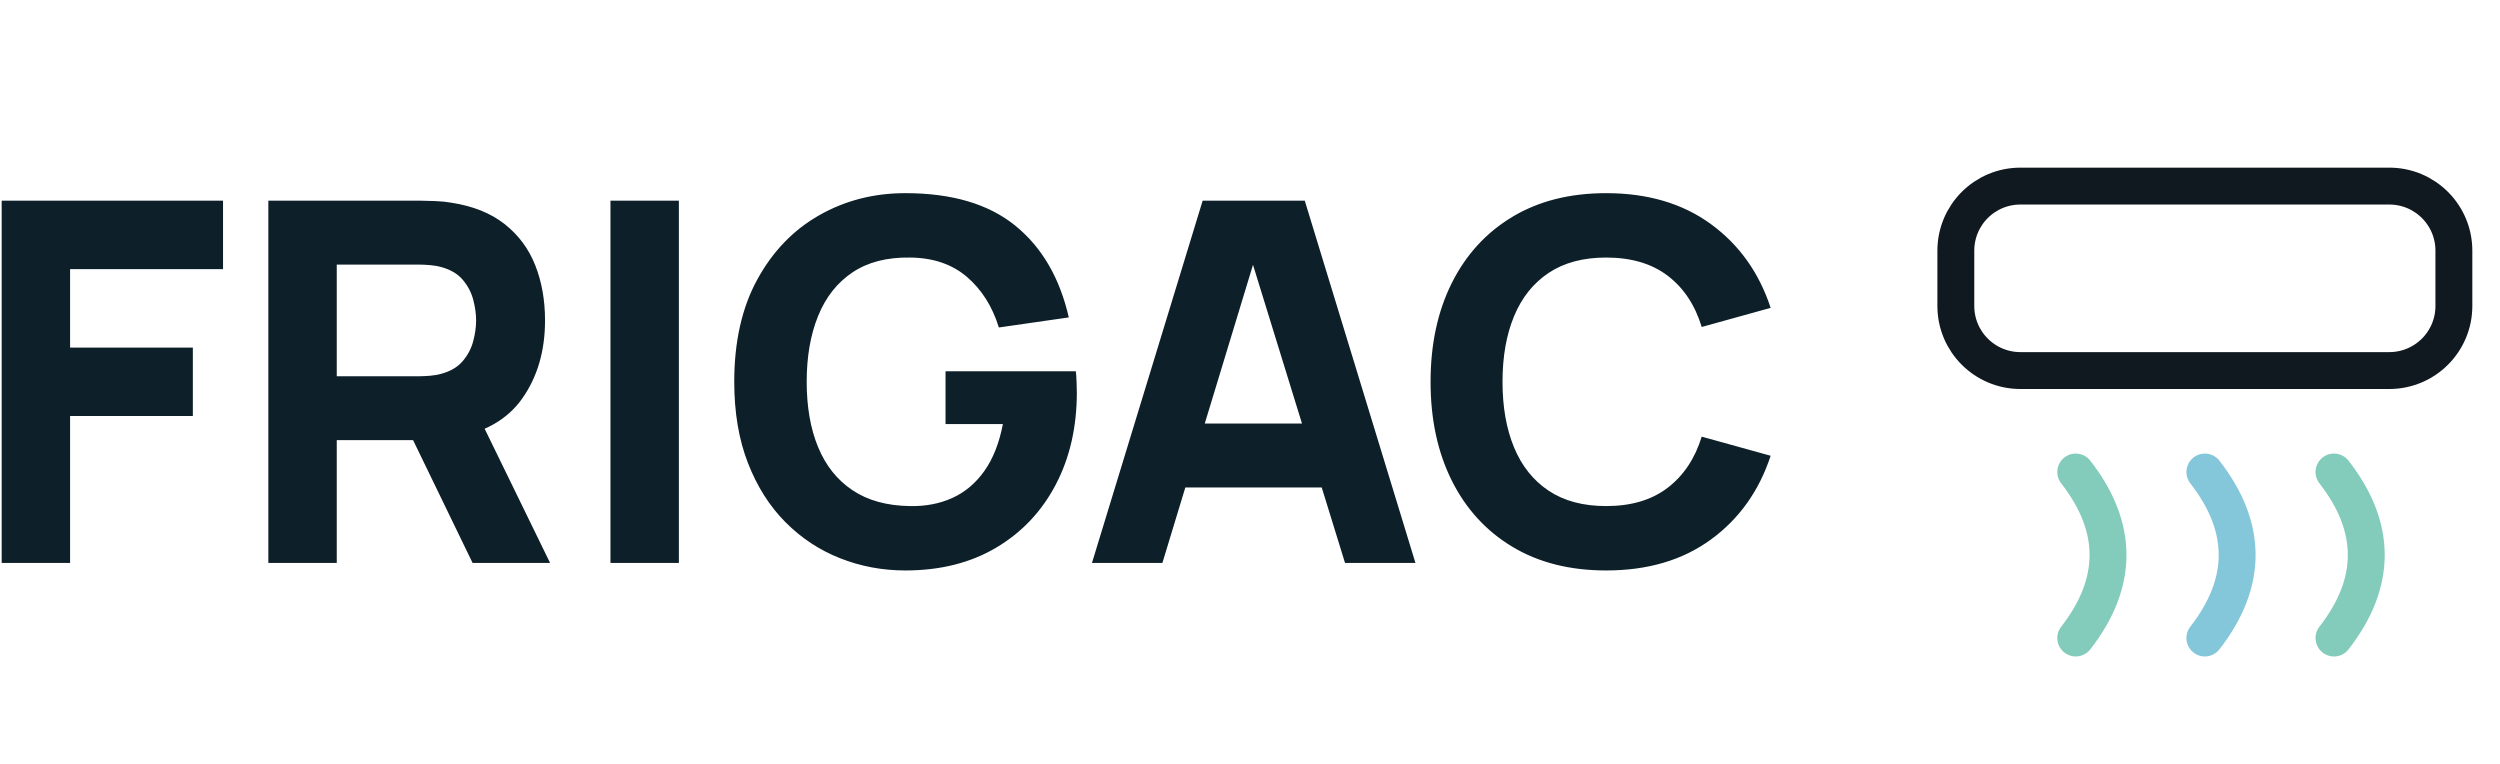
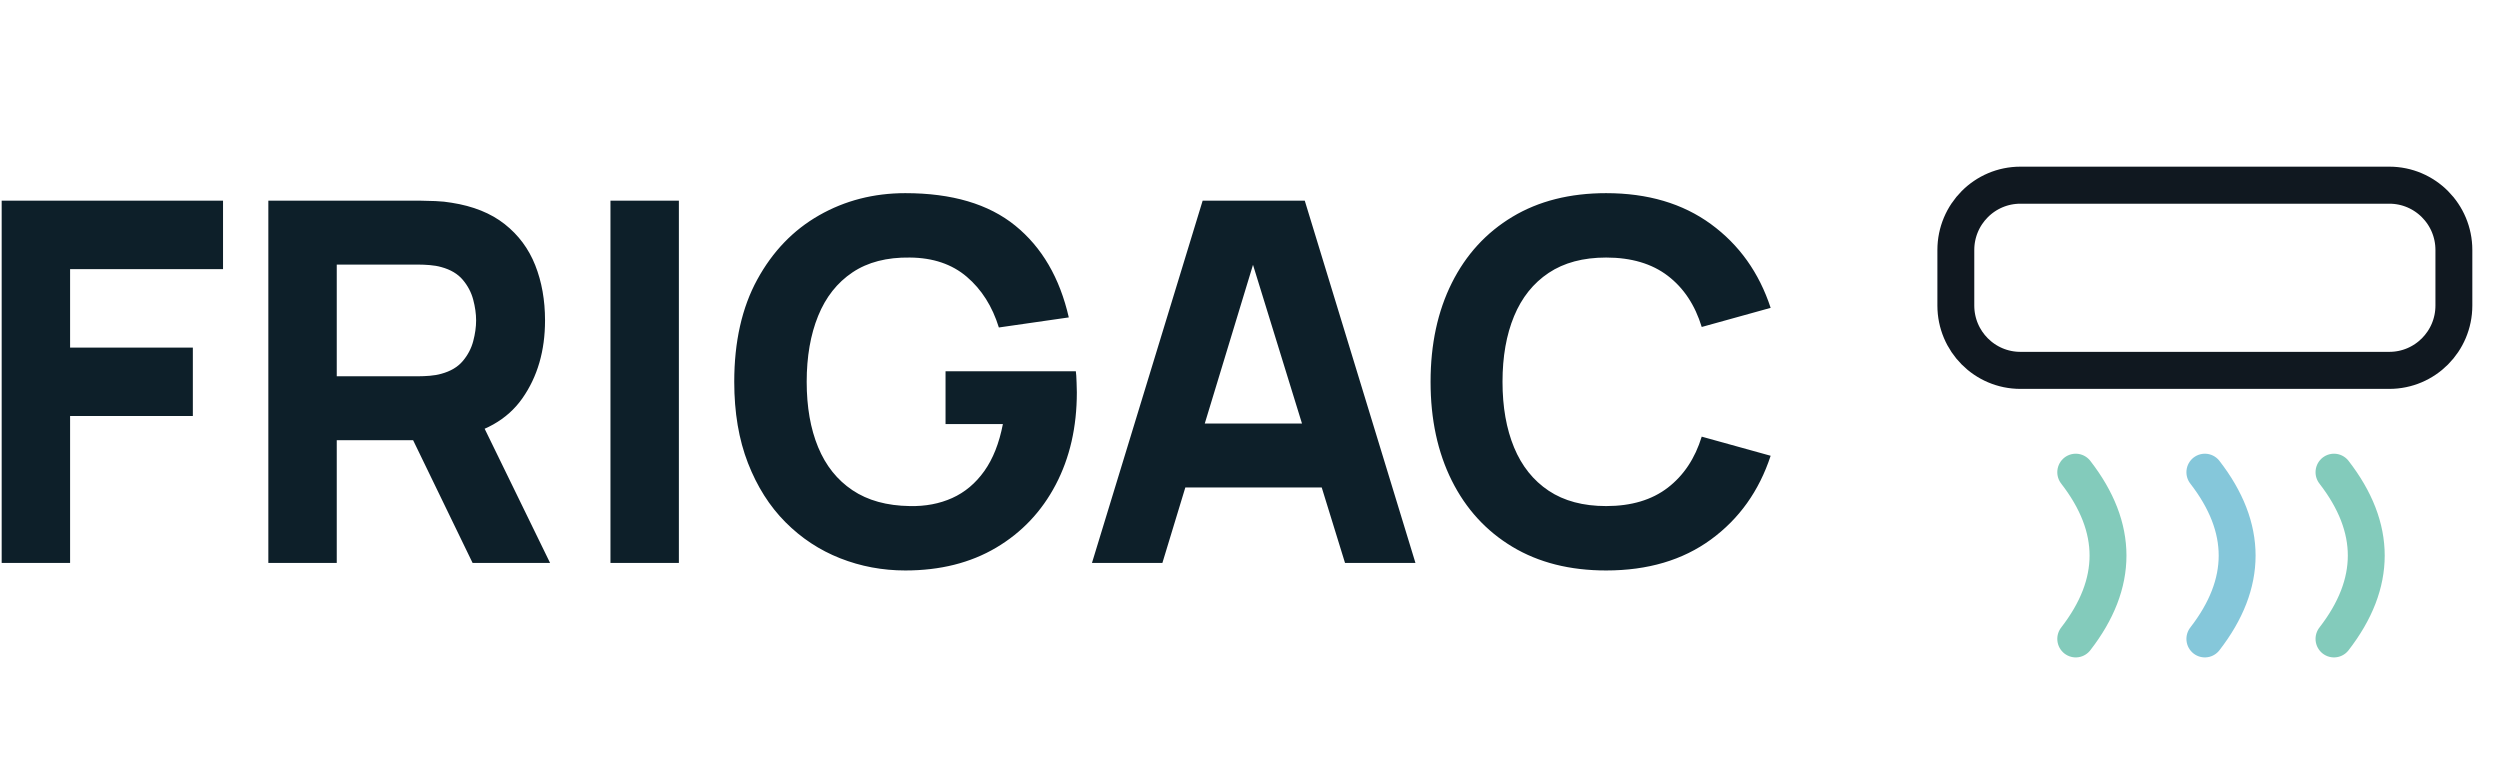
<svg xmlns="http://www.w3.org/2000/svg" width="144" height="44" viewBox="0 0 144 44">
-   <svg x="0" y="11" width="102" height="22.023" viewBox="5 24.5 264 57">
+   <g transform="translate(0 11) scale(.3863636 .3863684) translate(-5 -24.5)">
    <g id="svgGroup" stroke-linecap="round" fill-rule="nonzero" fill="#0d1f29" stroke="none" stroke-width="0">
      <path d="M15.450 79.950L5.250 79.950L5.250 25.950L38.250 25.950L38.250 36.150L15.450 36.150L15.450 47.850L33.750 47.850L33.750 58.050L15.450 58.050L15.450 79.950ZM55.204 79.950L45.005 79.950L45.005 25.950L67.805 25.950Q68.592 25.950 69.923 26.006Q71.255 26.063 72.304 26.250L72.304 26.250Q77.142 27.000 80.236 29.438Q83.329 31.875 84.792 35.569Q86.255 39.263 86.255 43.800L86.255 43.800Q86.255 50.588 82.880 55.406Q79.505 60.225 72.304 61.350L72.304 61.350L67.805 61.650L55.204 61.650L55.204 79.950ZM87.005 79.950L75.454 79.950L64.805 57.975L75.304 55.950L87.005 79.950ZM55.204 35.475L55.204 52.125L67.355 52.125Q68.142 52.125 69.079 52.050Q70.017 51.975 70.804 51.750L70.804 51.750Q72.867 51.188 73.992 49.856Q75.117 48.525 75.548 46.894Q75.980 45.263 75.980 43.800L75.980 43.800Q75.980 42.338 75.548 40.706Q75.117 39.075 73.992 37.744Q72.867 36.413 70.804 35.850L70.804 35.850Q70.017 35.625 69.079 35.550Q68.142 35.475 67.355 35.475L67.355 35.475L55.204 35.475ZM106.209 79.950L96.009 79.950L96.009 25.950L106.209 25.950L106.209 79.950ZM139.964 81.075L139.964 81.075Q134.863 81.075 130.251 79.256Q125.638 77.438 122.095 73.875Q118.551 70.313 116.507 65.063Q114.463 59.813 114.463 52.950L114.463 52.950Q114.463 43.988 117.895 37.706Q121.326 31.425 127.120 28.125Q132.913 24.825 139.964 24.825L139.964 24.825Q150.388 24.825 156.351 29.663Q162.314 34.500 164.339 43.350L164.339 43.350L153.913 44.850Q152.451 40.125 149.132 37.294Q145.814 34.463 140.638 34.425L140.638 34.425Q135.501 34.350 132.089 36.638Q128.676 38.925 126.970 43.125Q125.263 47.325 125.263 52.950L125.263 52.950Q125.263 58.575 126.970 62.700Q128.676 66.825 132.089 69.112Q135.501 71.400 140.638 71.475L140.638 71.475Q144.126 71.550 146.957 70.275Q149.788 69 151.738 66.263Q153.689 63.525 154.513 59.250L154.513 59.250L145.964 59.250L145.964 51.375L165.388 51.375Q165.464 51.863 165.501 53.100Q165.538 54.338 165.538 54.525L165.538 54.525Q165.538 62.288 162.388 68.288Q159.238 74.288 153.501 77.681Q147.763 81.075 139.964 81.075ZM178.293 79.950L167.793 79.950L184.293 25.950L199.518 25.950L216.018 79.950L205.518 79.950L190.818 32.325L192.768 32.325L178.293 79.950ZM206.193 68.700L177.693 68.700L177.693 59.175L206.193 59.175L206.193 68.700ZM244.448 81.075L244.448 81.075Q236.347 81.075 230.479 77.550Q224.610 74.025 221.441 67.688Q218.273 61.350 218.273 52.950L218.273 52.950Q218.273 44.550 221.441 38.213Q224.610 31.875 230.479 28.350Q236.347 24.825 244.448 24.825L244.448 24.825Q253.748 24.825 260.066 29.438Q266.385 34.050 268.973 41.925L268.973 41.925L258.697 44.775Q257.197 39.863 253.635 37.144Q250.072 34.425 244.448 34.425L244.448 34.425Q239.310 34.425 235.879 36.713Q232.448 39.000 230.722 43.163Q228.998 47.325 228.998 52.950L228.998 52.950Q228.998 58.575 230.722 62.738Q232.448 66.900 235.879 69.188Q239.310 71.475 244.448 71.475L244.448 71.475Q250.072 71.475 253.635 68.737Q257.197 66 258.697 61.125L258.697 61.125L268.973 63.975Q266.385 71.850 260.066 76.463Q253.748 81.075 244.448 81.075Z" />
    </g>
-   </svg>
-   <svg x="110" y="8" width="34" height="32" viewBox="0 0 64 60" fill="none">
+   </g>
+   <g transform="translate(110 8) scale(.53125 .5333333)" fill="none">
    <rect x="5" y="5" width="54" height="20" rx="7" stroke="#101820" stroke-width="4" />
    <g fill="none" stroke-width="4" stroke-linecap="round">
      <path d="M18 36Q25 45 18 54" stroke="#83cbbb" />
      <path d="M32 36Q39 45 32 54" stroke="#85c7da" />
      <path d="M46 36Q53 45 46 54" stroke="#83cbbb" />
    </g>
-   </svg>
+   </g>
</svg>
